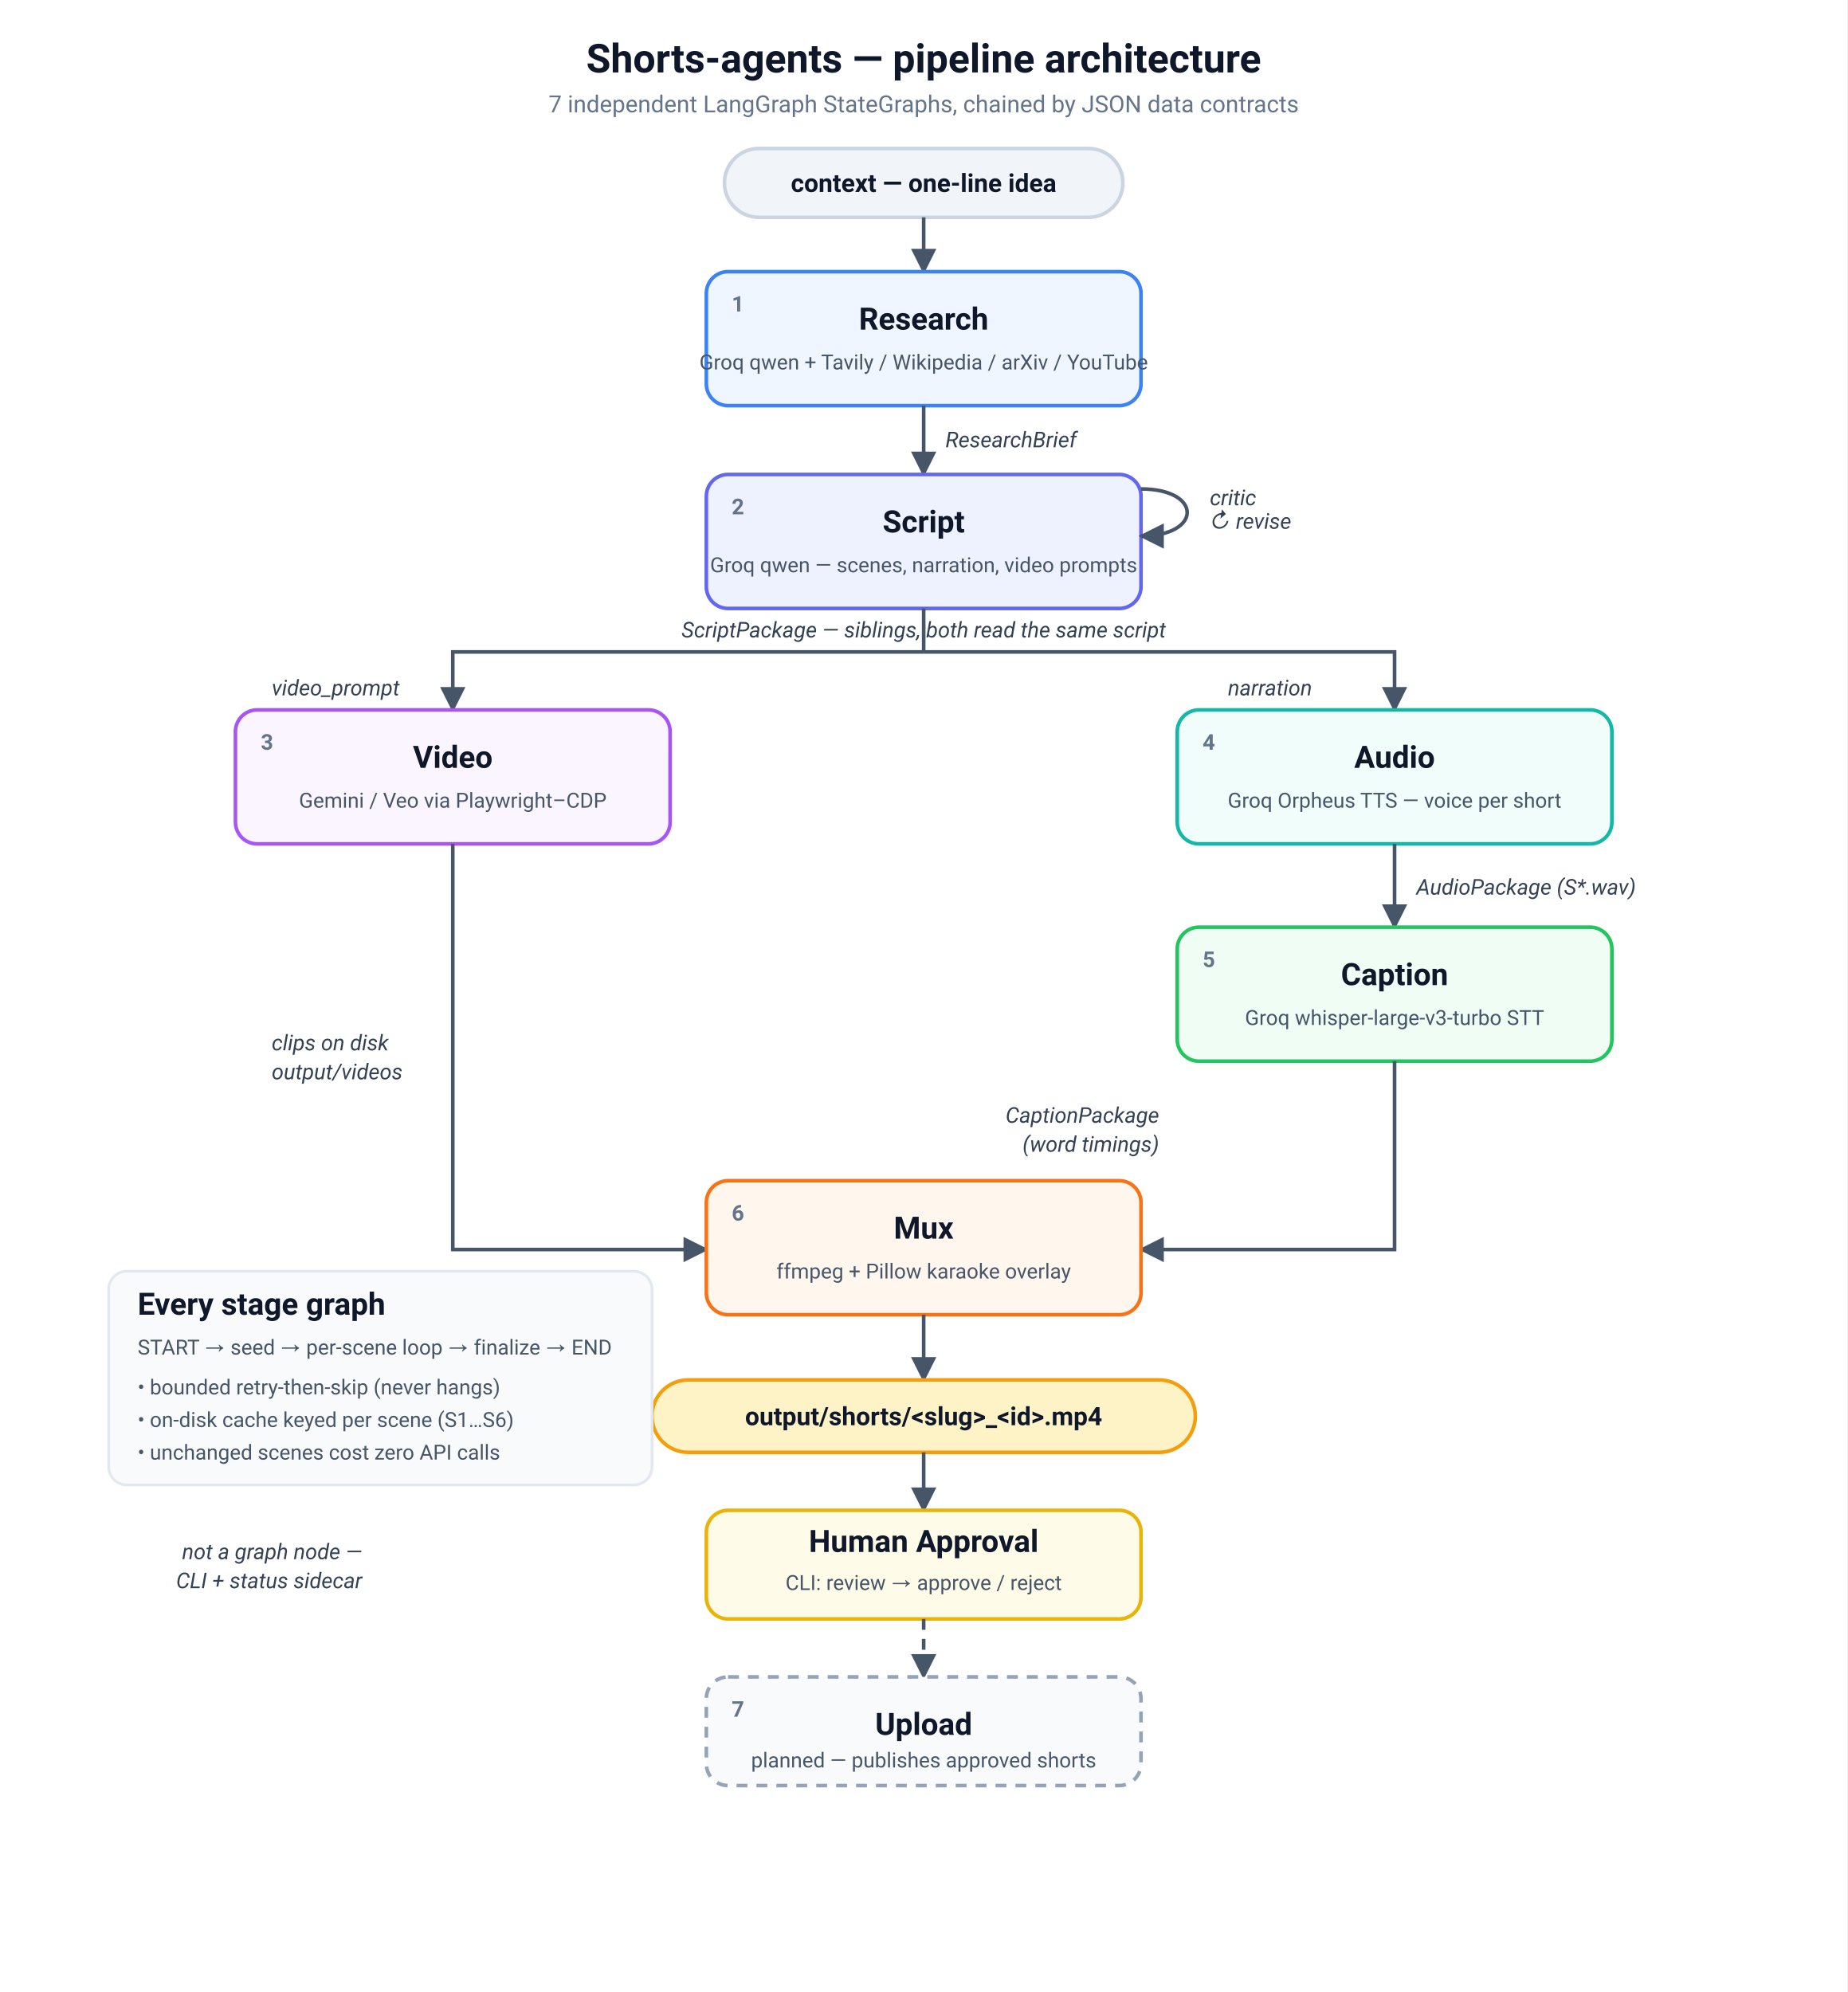
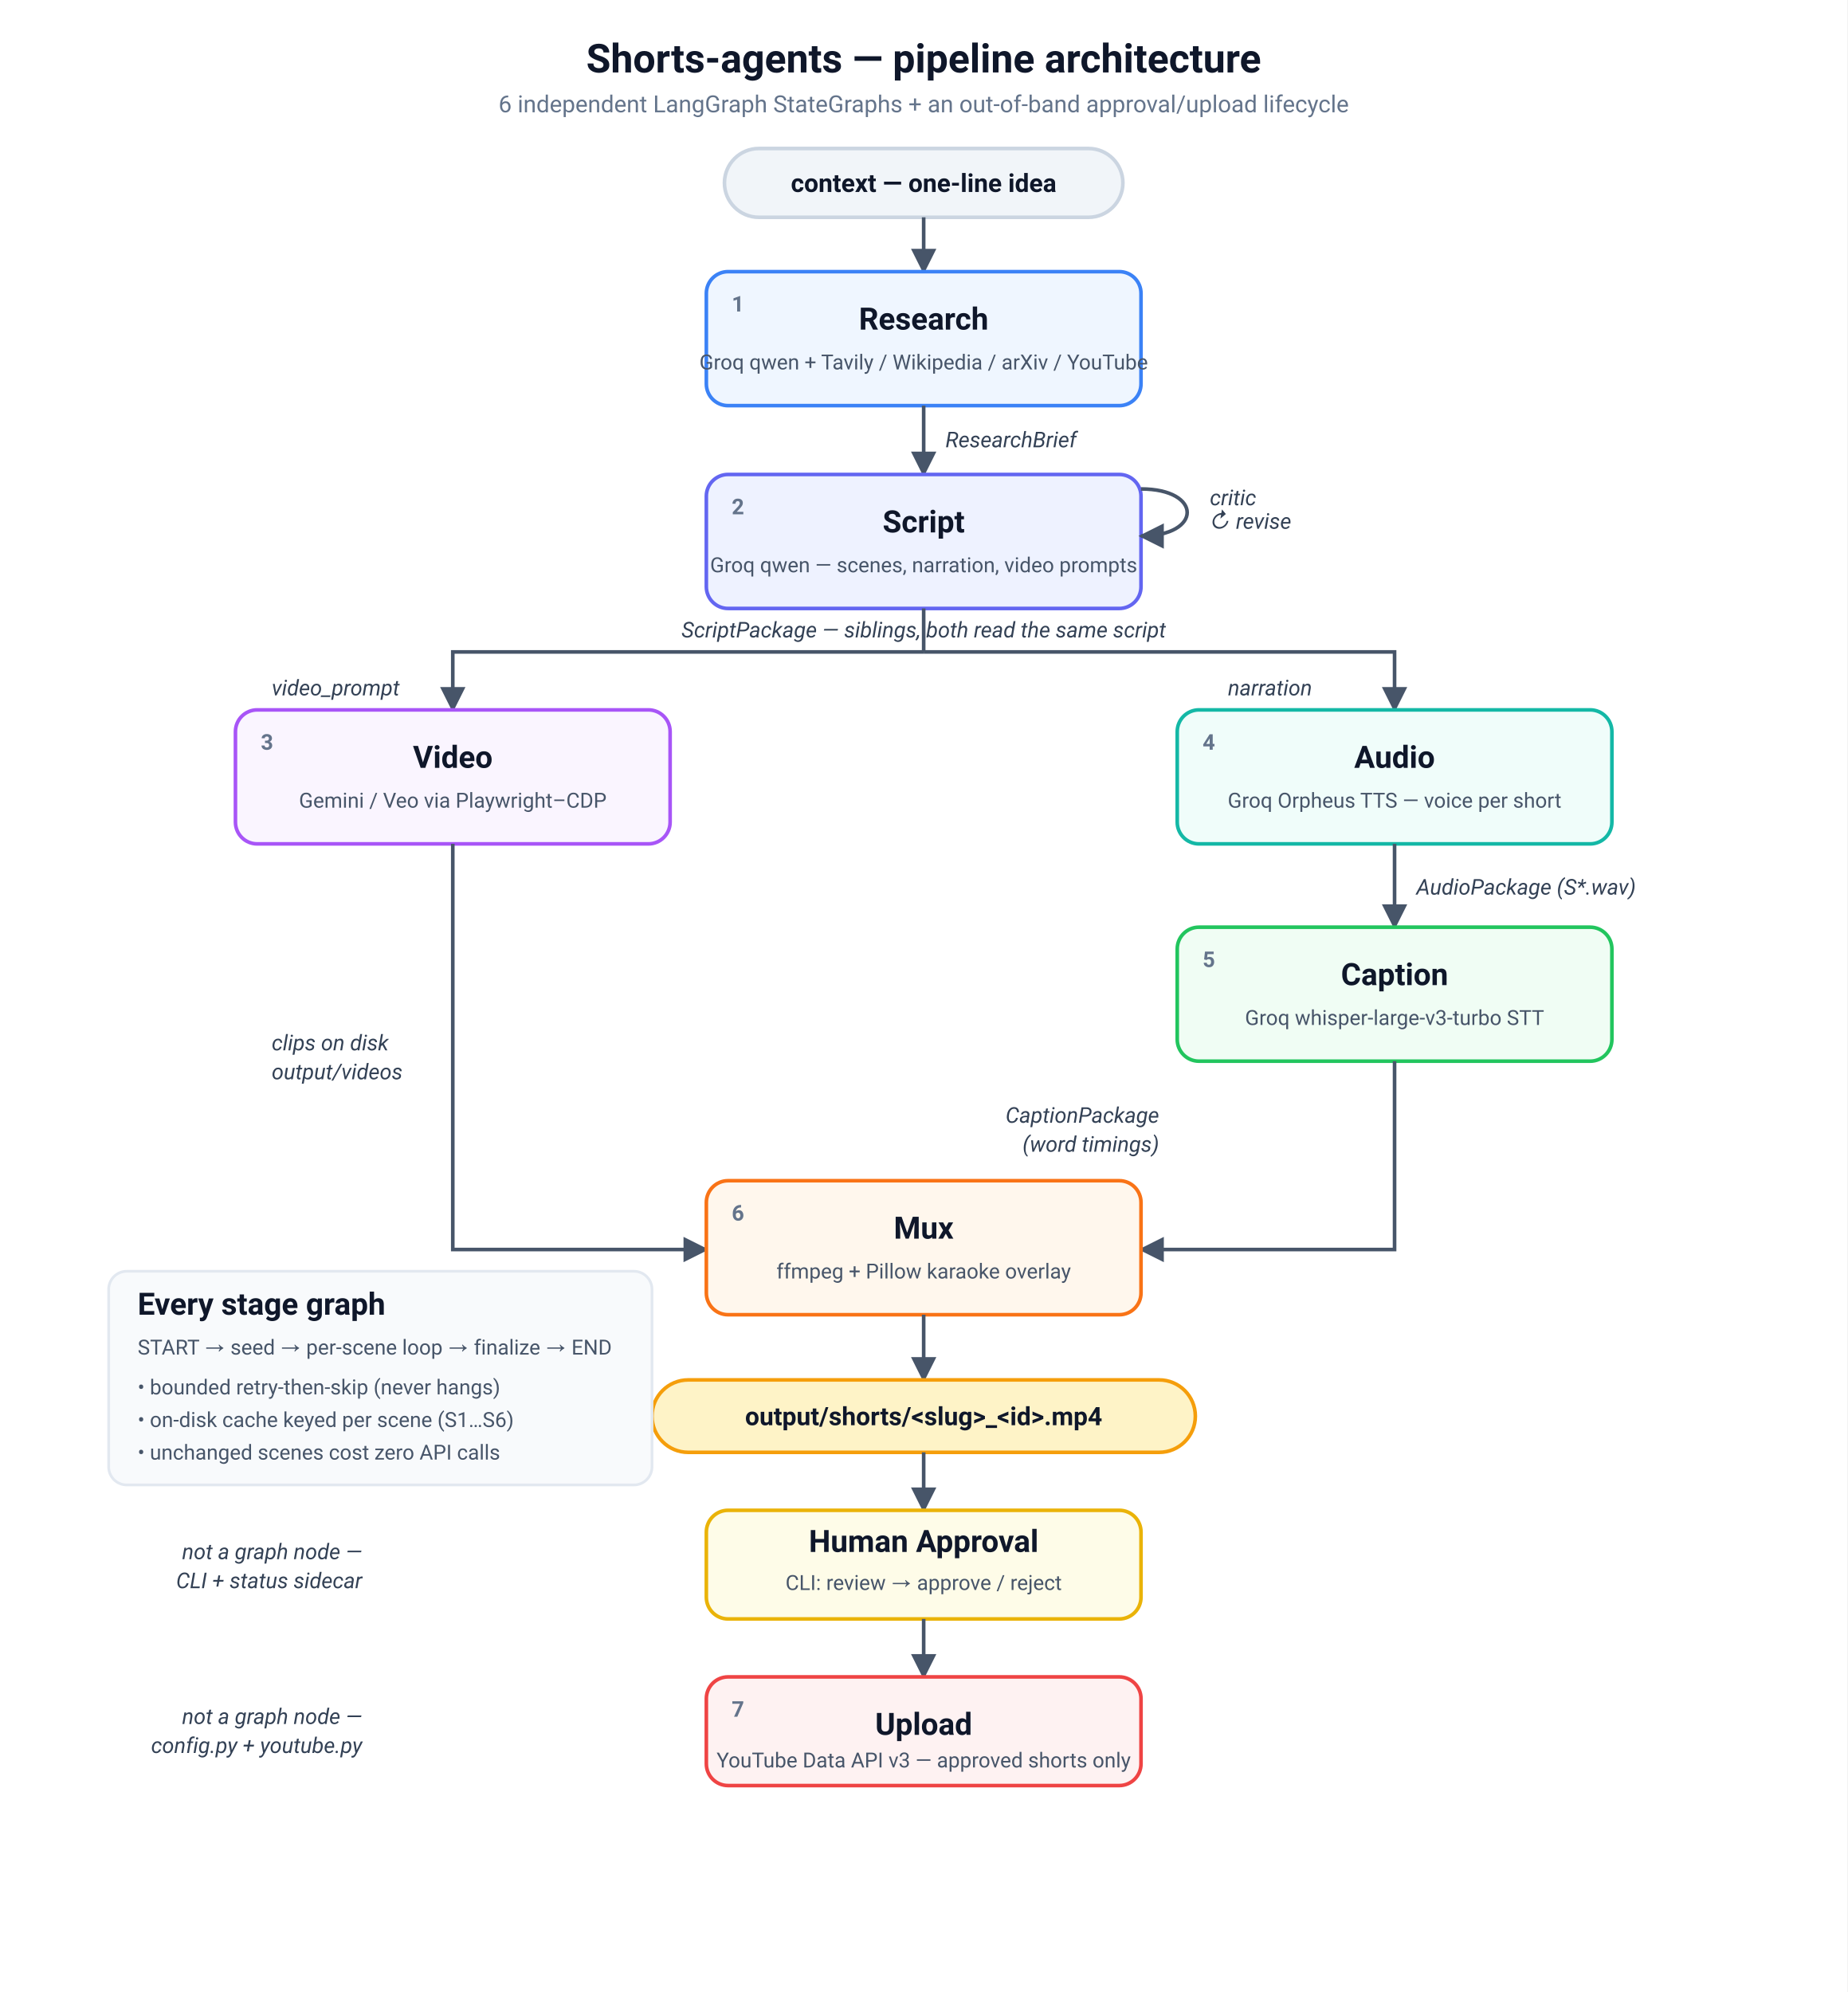
<svg xmlns="http://www.w3.org/2000/svg" viewBox="0 0 1020 1100" font-family="-apple-system, BlinkMacSystemFont, 'Segoe UI', Roboto, Helvetica, Arial, sans-serif">
  <defs>
    <marker id="arrow" viewBox="0 0 10 10" refX="9" refY="5" markerWidth="7" markerHeight="7" orient="auto-start-reverse">
      <path d="M0,0 L10,5 L0,10 z" fill="#475569" />
    </marker>
    <style>
      .box  { rx: 12; ry: 12; stroke-width: 2; }
      .title{ font-size: 17px; font-weight: 700; fill: #0f172a; }
      .num  { font-size: 12px; font-weight: 700; fill: #64748b; }
      .eng  { font-size: 11.5px; fill: #475569; }
      .pill { font-size: 14px; font-weight: 600; fill: #0f172a; }
      .flow { stroke: #475569; stroke-width: 2; fill: none; }
      .lbl  { font-size: 12px; fill: #334155; font-style: italic; }
      .cap  { font-size: 13px; fill: #64748b; }
      .h1   { font-size: 22px; font-weight: 700; fill: #0f172a; }
    </style>
  </defs>
  <rect x="0" y="0" width="1020" height="1100" fill="#ffffff" />
  <text x="510" y="40" text-anchor="middle" class="h1">Shorts-agents — pipeline architecture</text>
-   <text x="510" y="62" text-anchor="middle" class="cap">7 independent LangGraph StateGraphs, chained by JSON data contracts</text>
+   <text x="510" y="62" text-anchor="middle" class="cap">6 independent LangGraph StateGraphs + an out-of-band approval/upload lifecycle</text>
  <rect x="400" y="82" width="220" height="38" rx="19" fill="#f1f5f9" stroke="#cbd5e1" stroke-width="2" />
  <text x="510" y="106" text-anchor="middle" class="pill">context — one-line idea</text>
  <path class="flow" d="M510,120 L510,150" marker-end="url(#arrow)" />
  <rect class="box" x="390" y="150" width="240" height="74" fill="#eff6ff" stroke="#3b82f6" />
  <text x="404" y="172" class="num">1</text>
  <text x="510" y="182" text-anchor="middle" class="title">Research</text>
  <text x="510" y="204" text-anchor="middle" class="eng">Groq qwen + Tavily / Wikipedia / arXiv / YouTube</text>
  <path class="flow" d="M510,224 L510,262" marker-end="url(#arrow)" />
  <text x="522" y="247" class="lbl">ResearchBrief</text>
  <rect class="box" x="390" y="262" width="240" height="74" fill="#eef2ff" stroke="#6366f1" />
  <text x="404" y="284" class="num">2</text>
  <text x="510" y="294" text-anchor="middle" class="title">Script</text>
  <text x="510" y="316" text-anchor="middle" class="eng">Groq qwen — scenes, narration, video prompts</text>
  <path class="flow" d="M630,270 C 664,270 664,296 630,296" fill="none" marker-end="url(#arrow)" />
  <text x="668" y="279" class="lbl" font-size="10.5">critic</text>
  <text x="668" y="292" class="lbl" font-size="10.5">↻ revise</text>
  <path class="flow" d="M510,336 L510,360" fill="none" />
  <path class="flow" d="M510,360 L250,360 L250,392" marker-end="url(#arrow)" />
  <path class="flow" d="M510,360 L770,360 L770,392" marker-end="url(#arrow)" />
  <text x="510" y="352" text-anchor="middle" class="lbl">ScriptPackage — siblings, both read the same script</text>
  <text x="150" y="384" class="lbl">video_prompt</text>
  <text x="678" y="384" class="lbl">narration</text>
  <rect class="box" x="130" y="392" width="240" height="74" fill="#faf5ff" stroke="#a855f7" />
  <text x="144" y="414" class="num">3</text>
  <text x="250" y="424" text-anchor="middle" class="title">Video</text>
  <text x="250" y="446" text-anchor="middle" class="eng">Gemini / Veo via Playwright–CDP</text>
  <rect class="box" x="650" y="392" width="240" height="74" fill="#f0fdfa" stroke="#14b8a6" />
  <text x="664" y="414" class="num">4</text>
  <text x="770" y="424" text-anchor="middle" class="title">Audio</text>
  <text x="770" y="446" text-anchor="middle" class="eng">Groq Orpheus TTS — voice per short</text>
  <path class="flow" d="M770,466 L770,512" marker-end="url(#arrow)" />
  <text x="782" y="494" class="lbl">AudioPackage (S*.wav)</text>
  <rect class="box" x="650" y="512" width="240" height="74" fill="#f0fdf4" stroke="#22c55e" />
  <text x="664" y="534" class="num">5</text>
  <text x="770" y="544" text-anchor="middle" class="title">Caption</text>
  <text x="770" y="566" text-anchor="middle" class="eng">Groq whisper-large-v3-turbo STT</text>
  <path class="flow" d="M250,466 L250,690 L390,690" marker-end="url(#arrow)" />
  <text x="150" y="580" class="lbl">clips on disk</text>
  <text x="150" y="596" class="lbl">output/videos</text>
  <path class="flow" d="M770,586 L770,690 L630,690" marker-end="url(#arrow)" />
  <text x="640" y="620" class="lbl" text-anchor="end">CaptionPackage</text>
  <text x="640" y="636" class="lbl" text-anchor="end">(word timings)</text>
  <rect class="box" x="390" y="652" width="240" height="74" fill="#fff7ed" stroke="#f97316" />
  <text x="404" y="674" class="num">6</text>
  <text x="510" y="684" text-anchor="middle" class="title">Mux</text>
  <text x="510" y="706" text-anchor="middle" class="eng">ffmpeg + Pillow karaoke overlay</text>
  <path class="flow" d="M510,726 L510,762" marker-end="url(#arrow)" />
  <rect x="360" y="762" width="300" height="40" rx="20" fill="#fef3c7" stroke="#f59e0b" stroke-width="2" />
  <text x="510" y="787" text-anchor="middle" class="pill">output/shorts/&lt;slug&gt;_&lt;id&gt;.mp4</text>
  <path class="flow" d="M510,802 L510,834" marker-end="url(#arrow)" />
  <rect class="box" x="390" y="834" width="240" height="60" fill="#fefce8" stroke="#eab308" />
  <text x="510" y="857" text-anchor="middle" class="title" font-size="15">Human Approval</text>
  <text x="510" y="878" text-anchor="middle" class="eng">CLI: review → approve / reject</text>
  <text x="200" y="861" class="lbl" text-anchor="end">not a graph node —</text>
  <text x="200" y="877" class="lbl" text-anchor="end">CLI + status sidecar</text>
-   <path class="flow" d="M510,894 L510,926" marker-end="url(#arrow)" stroke-dasharray="6 5" />
-   <rect class="box" x="390" y="926" width="240" height="60" fill="#f8fafc" stroke="#94a3b8" stroke-dasharray="6 5" />
+   <path class="flow" d="M510,894 L510,926" marker-end="url(#arrow)" />
+   <rect class="box" x="390" y="926" width="240" height="60" fill="#fef2f2" stroke="#ef4444" />
  <text x="404" y="948" class="num">7</text>
-   <text x="510" y="958" text-anchor="middle" class="title" fill="#64748b">Upload</text>
-   <text x="510" y="976" text-anchor="middle" class="eng">planned — publishes approved shorts</text>
+   <text x="510" y="958" text-anchor="middle" class="title">Upload</text>
+   <text x="510" y="976" text-anchor="middle" class="eng">YouTube Data API v3 — approved shorts only</text>
+   <text x="200" y="952" class="lbl" text-anchor="end">not a graph node —</text>
+   <text x="200" y="968" class="lbl" text-anchor="end">config.py + youtube.py</text>
  <rect x="60" y="702" width="300" height="118" rx="10" fill="#f8fafc" stroke="#e2e8f0" stroke-width="1.5" />
  <text x="76" y="726" class="title" font-size="14">Every stage graph</text>
  <text x="76" y="748" class="eng">START → seed → per-scene loop → finalize → END</text>
  <text x="76" y="770" class="eng">• bounded retry-then-skip (never hangs)</text>
  <text x="76" y="788" class="eng">• on-disk cache keyed per scene (S1…S6)</text>
  <text x="76" y="806" class="eng">• unchanged scenes cost zero API calls</text>
</svg>
